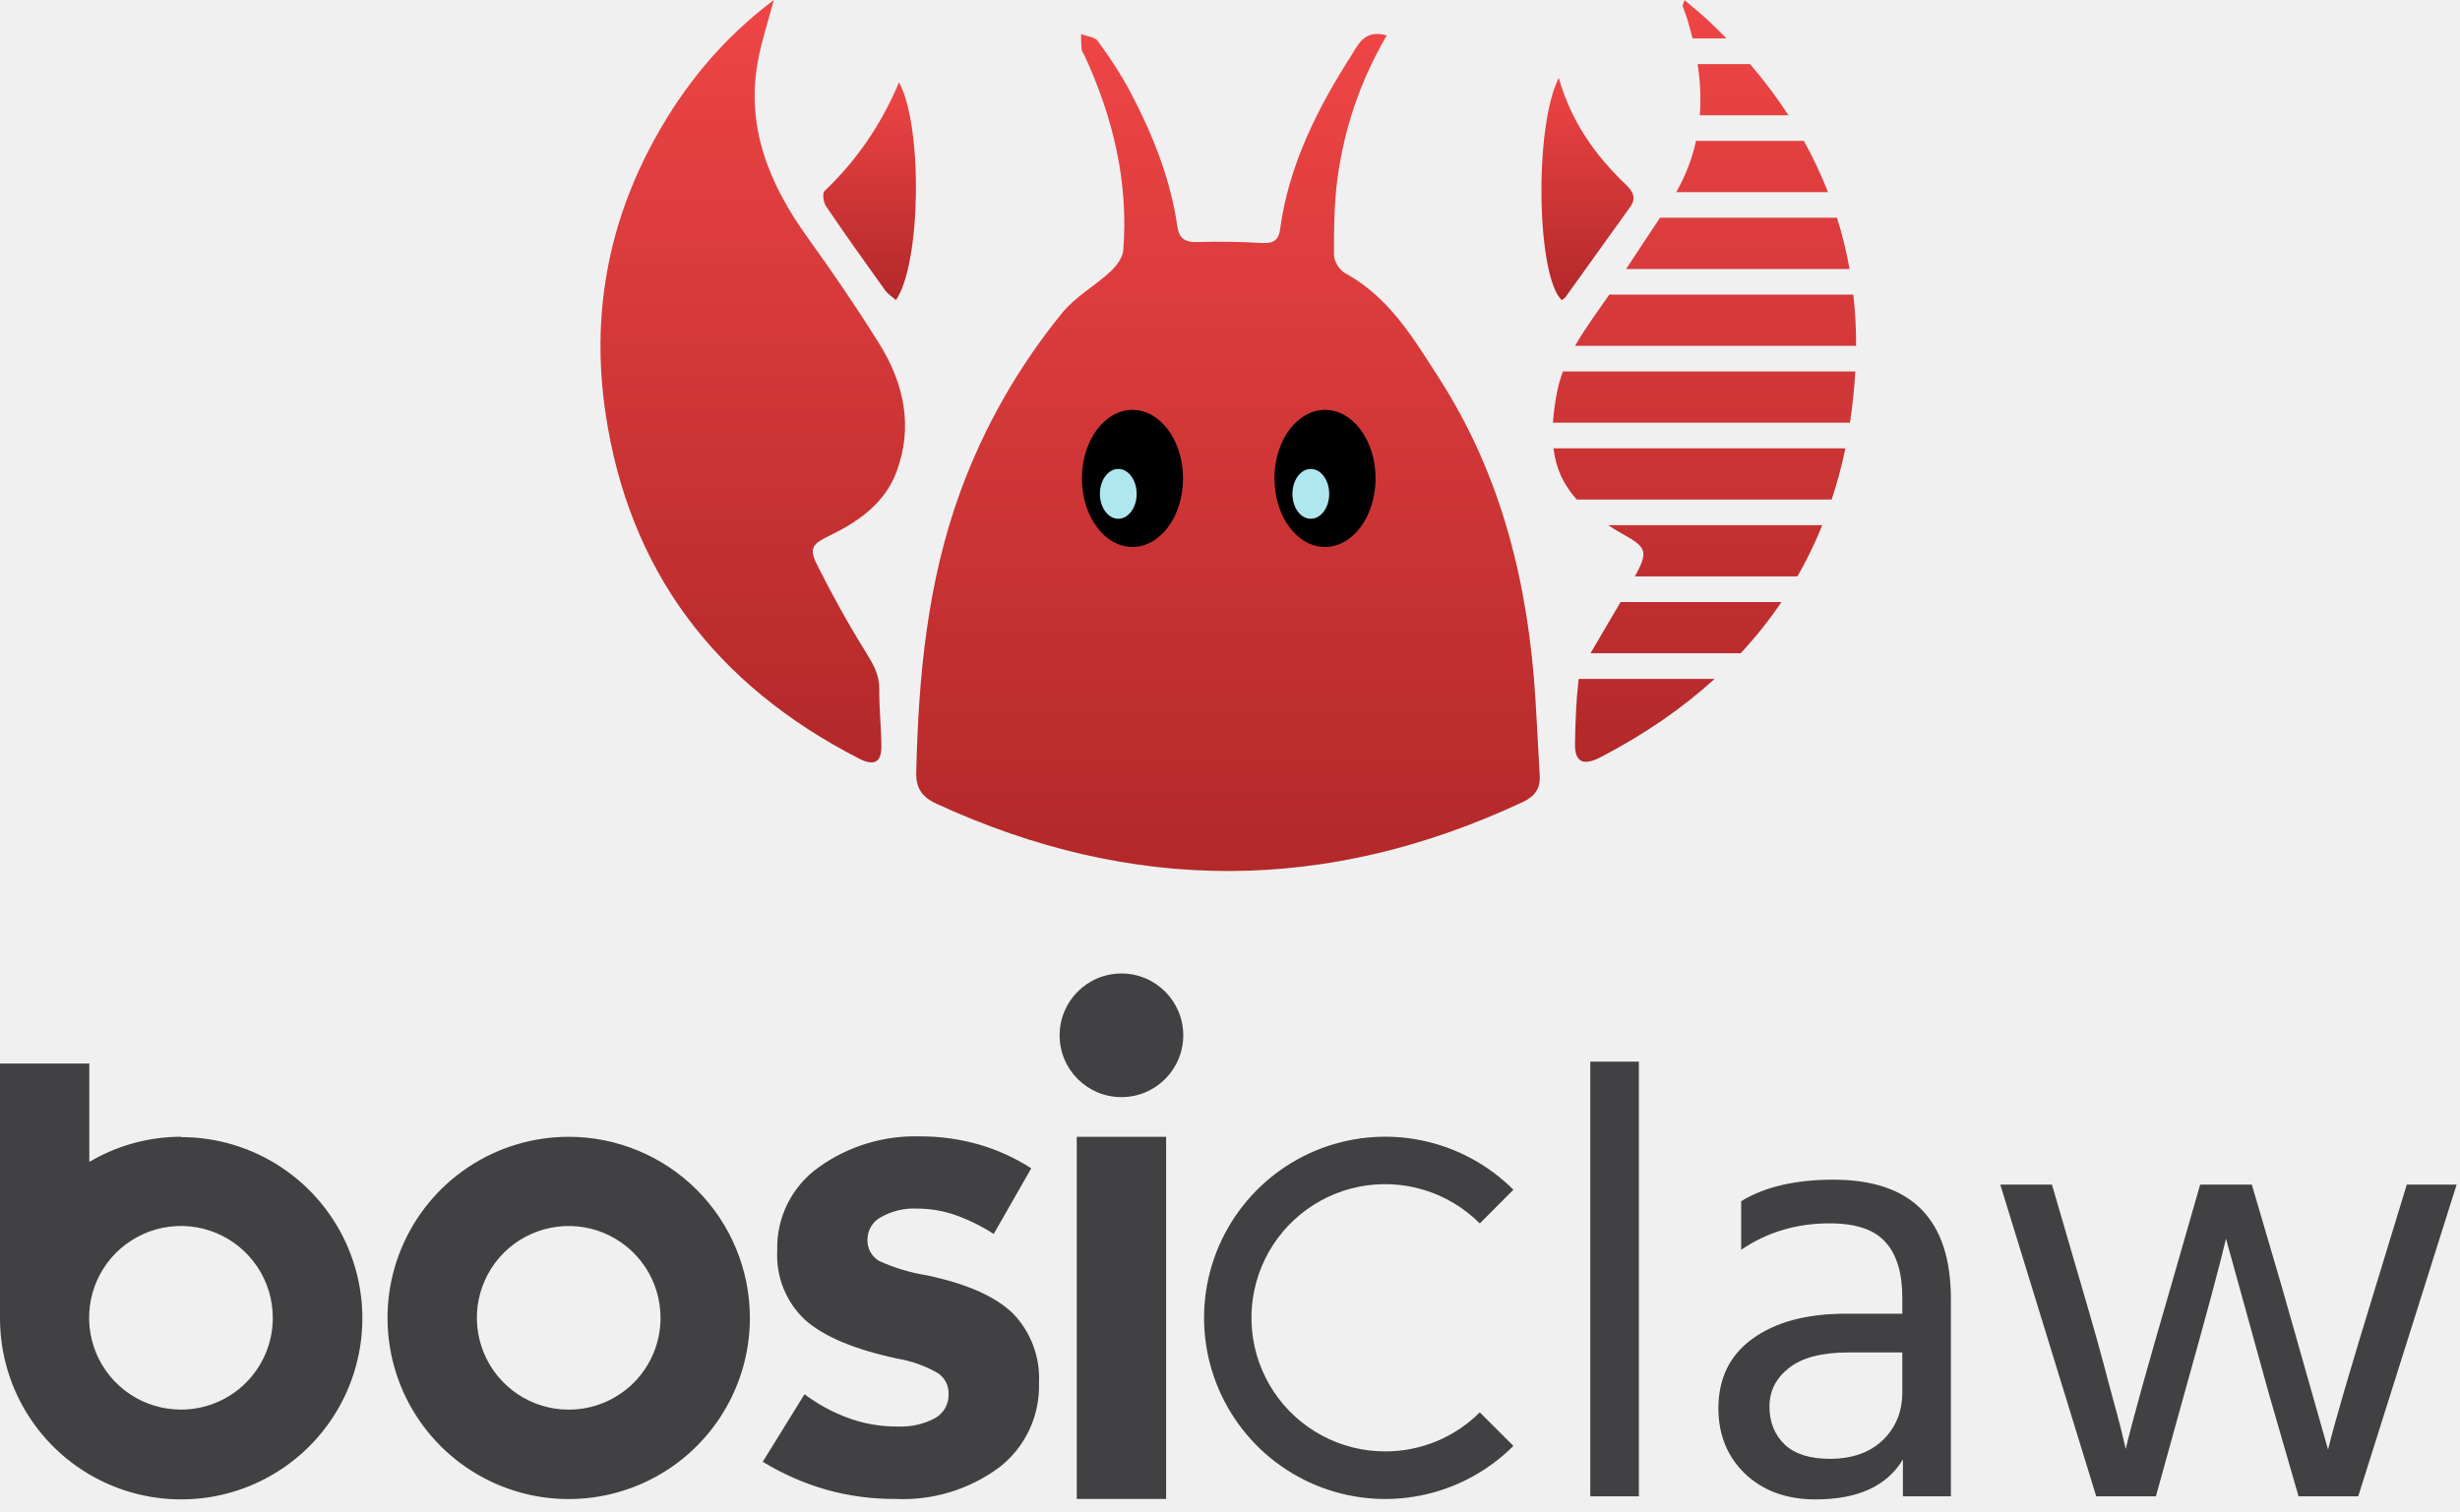
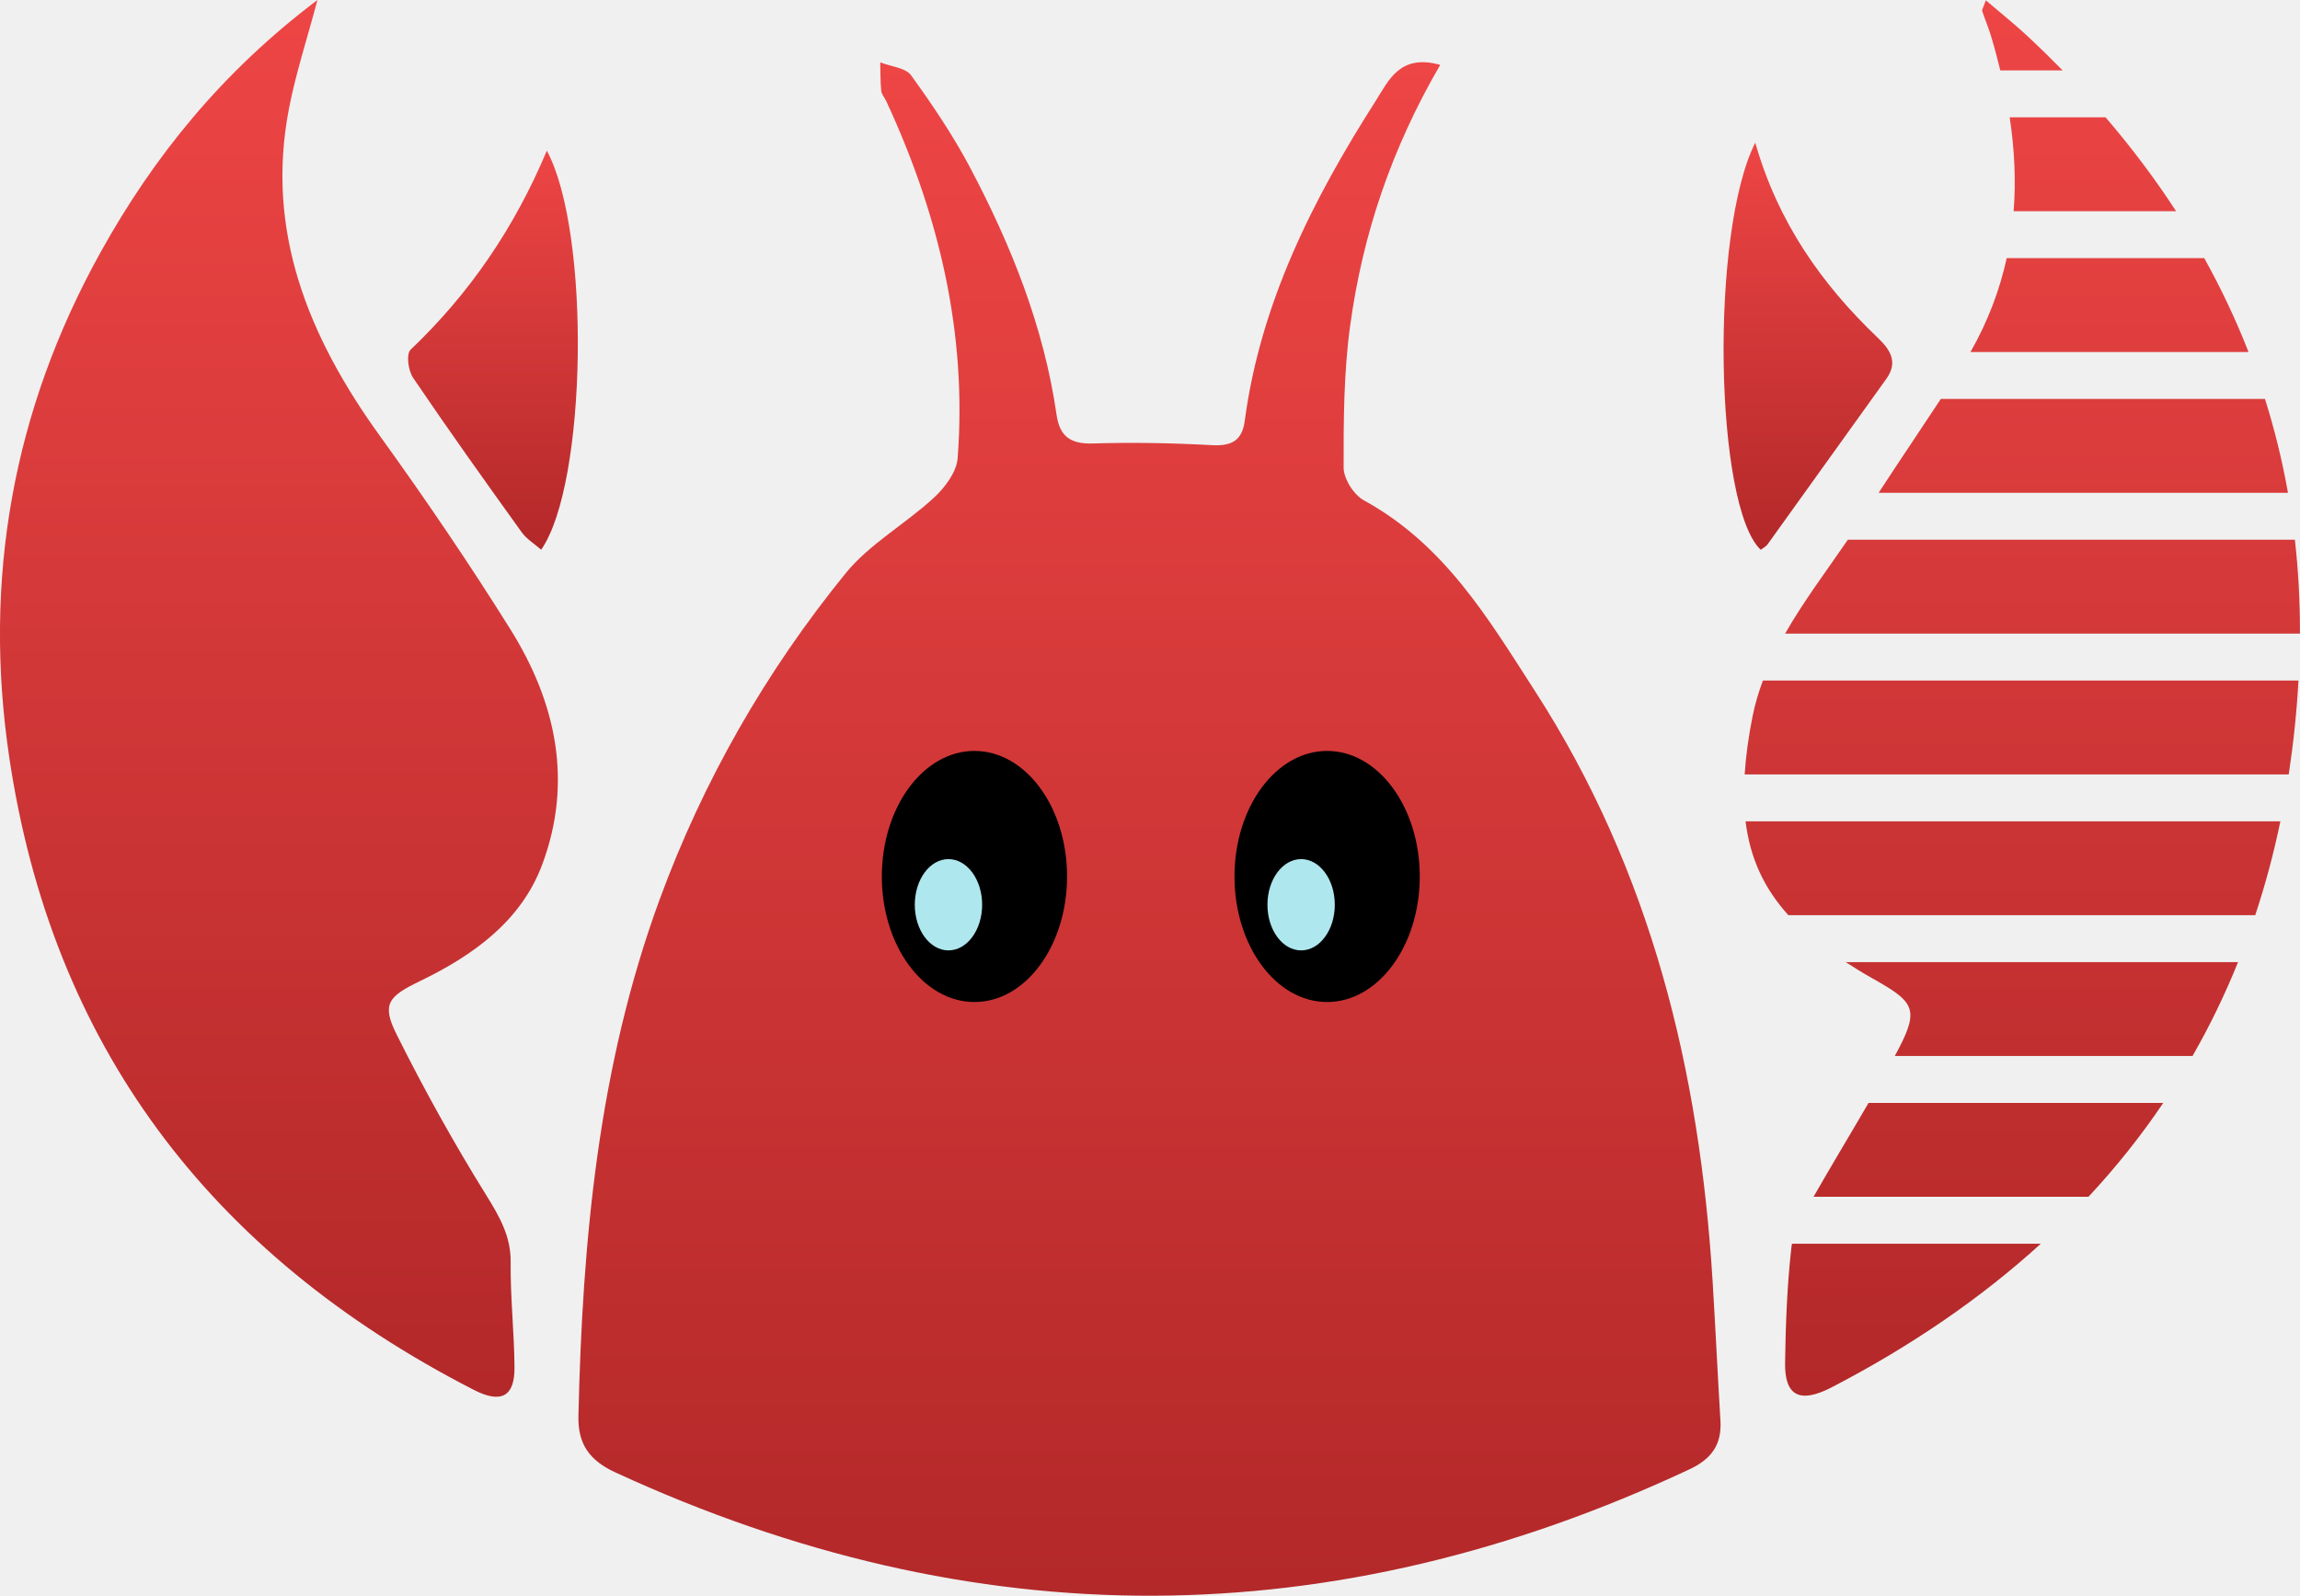
- <svg xmlns="http://www.w3.org/2000/svg" width="96" height="59" viewBox="0 0 96 59" fill="none">
-   <g clip-path="url(#clip0_5516_7074)">
-     <path d="M30.197 0C29.966 0.867 29.733 1.575 29.593 2.3C29.081 4.919 30.002 7.176 31.532 9.295C32.503 10.641 33.437 12.014 34.312 13.416C35.284 14.974 35.642 16.657 34.987 18.417C34.54 19.618 33.529 20.349 32.384 20.903C31.716 21.227 31.556 21.385 31.881 22.036C32.465 23.207 33.104 24.357 33.797 25.472C34.081 25.931 34.32 26.346 34.313 26.895C34.305 27.639 34.389 28.383 34.395 29.127C34.402 29.755 34.115 29.915 33.526 29.613C27.86 26.706 24.539 22.225 23.632 16.142C23.068 12.359 23.703 8.751 25.576 5.376C26.705 3.34 28.165 1.532 30.197 0Z" fill="url(#paint0_linear_5516_7074)" />
-     <path d="M34.964 11.713C34.821 11.588 34.653 11.486 34.55 11.343C33.767 10.253 32.988 9.162 32.237 8.053C32.131 7.898 32.083 7.545 32.183 7.449C33.451 6.243 34.4 4.839 35.084 3.211C36.023 4.948 35.941 10.308 34.964 11.712V11.713Z" fill="url(#paint1_linear_5516_7074)" />
-     <path d="M60.83 3.04C61.31 4.732 62.239 6.054 63.449 7.207C63.725 7.47 63.866 7.732 63.62 8.075C62.778 9.249 61.935 10.425 61.091 11.598C61.056 11.646 60.995 11.676 60.945 11.714C59.967 10.794 59.858 4.963 60.83 3.04Z" fill="url(#paint2_linear_5516_7074)" />
-     <path fill-rule="evenodd" clip-rule="evenodd" d="M52.749 2.141C53.013 1.727 53.252 1.14 54.115 1.382L54.116 1.384C53.069 3.183 52.462 5.013 52.199 6.933C52.062 7.931 52.056 8.951 52.059 9.961C52.059 10.201 52.273 10.541 52.493 10.662C54.216 11.608 55.144 13.187 56.132 14.72C58.62 18.576 59.644 22.836 59.92 27.297C59.982 28.288 60.028 29.283 60.087 30.274C60.116 30.764 59.912 31.078 59.434 31.303C51.816 34.876 44.193 34.898 36.548 31.375C35.979 31.113 35.743 30.761 35.756 30.167C35.842 26.427 36.181 22.721 37.489 19.16C38.414 16.643 39.741 14.315 41.454 12.21C41.96 11.588 42.727 11.162 43.331 10.604C43.568 10.385 43.814 10.056 43.836 9.762C44.04 7.103 43.44 4.579 42.316 2.156C42.281 2.081 42.216 2.01 42.209 1.933C42.189 1.733 42.192 1.53 42.187 1.329C42.411 1.417 42.726 1.444 42.842 1.603C43.297 2.231 43.734 2.88 44.095 3.561C44.978 5.23 45.674 6.967 45.944 8.834C46.009 9.287 46.225 9.465 46.721 9.449C47.564 9.423 48.41 9.439 49.252 9.485C49.69 9.509 49.898 9.376 49.953 8.963C50.286 6.467 51.398 4.255 52.749 2.141Z" fill="url(#paint3_linear_5516_7074)" />
-     <path d="M44.194 21.35C45.284 21.35 46.167 20.152 46.167 18.675C46.167 17.198 45.284 16 44.194 16C43.104 16 42.221 17.198 42.221 18.675C42.221 20.152 43.104 21.35 44.194 21.35Z" fill="black" />
-     <path d="M43.641 20.25C44.037 20.25 44.358 19.815 44.358 19.277C44.358 18.74 44.037 18.305 43.641 18.305C43.244 18.305 42.923 18.74 42.923 19.277C42.923 19.815 43.244 20.25 43.641 20.25Z" fill="#AFE7EF" />
-     <path d="M51.707 21.35C52.797 21.35 53.681 20.152 53.681 18.675C53.681 17.198 52.797 16 51.707 16C50.617 16 49.734 17.198 49.734 18.675C49.734 20.152 50.617 21.35 51.707 21.35Z" fill="black" />
-     <path d="M51.154 20.25C51.55 20.25 51.871 19.815 51.871 19.277C51.871 18.74 51.55 18.305 51.154 18.305C50.757 18.305 50.436 18.74 50.436 19.277C50.436 19.815 50.757 20.25 51.154 20.25Z" fill="#AFE7EF" />
-     <path fill-rule="evenodd" clip-rule="evenodd" d="M66.913 26.5C65.646 27.653 64.162 28.675 62.456 29.56C61.782 29.909 61.453 29.749 61.464 29.036C61.476 28.209 61.507 27.379 61.601 26.558C61.603 26.538 61.608 26.519 61.611 26.5H66.913ZM69.521 23.5C69.047 24.201 68.517 24.868 67.927 25.5H62.07C62.453 24.83 62.854 24.168 63.242 23.5H69.521ZM71.114 20.5C70.835 21.192 70.512 21.859 70.144 22.5H63.801C63.829 22.448 63.857 22.397 63.884 22.345C64.34 21.473 64.183 21.33 63.307 20.836C63.111 20.726 62.929 20.612 62.755 20.5H71.114ZM72.016 17.5C71.874 18.187 71.694 18.854 71.48 19.5H61.534C61.016 18.927 60.718 18.285 60.622 17.5H72.016ZM72.402 14.5C72.363 15.184 72.293 15.85 72.194 16.5H60.603C60.628 16.115 60.683 15.698 60.775 15.245C60.827 14.988 60.902 14.741 60.992 14.5H72.402ZM72.325 11.5C72.399 12.154 72.435 12.82 72.433 13.5H61.465C61.859 12.809 62.348 12.162 62.801 11.5H72.325ZM71.688 8.5C71.893 9.152 72.057 9.818 72.178 10.5H63.458C63.894 9.83 64.342 9.168 64.782 8.5H71.688ZM70.394 5.5C70.755 6.149 71.071 6.816 71.337 7.5H65.415C65.788 6.843 66.037 6.176 66.186 5.5H70.394ZM68.293 2.5C68.847 3.146 69.348 3.812 69.794 4.5H66.334C66.385 3.84 66.351 3.173 66.249 2.5H68.293ZM65.742 0.007C66.07 0.288 66.372 0.529 66.652 0.791C66.901 1.024 67.143 1.261 67.377 1.5H66.049C65.99 1.256 65.925 1.011 65.851 0.766C65.798 0.587 65.722 0.414 65.665 0.236C65.654 0.205 65.687 0.161 65.741 0.007H65.742Z" fill="url(#paint4_linear_5516_7074)" />
+ <svg xmlns="http://www.w3.org/2000/svg" width="49" height="34" viewBox="0 0 49 34" fill="none">
+   <g clip-path="url(#clip0_5529_4968)">
+     <path d="M6.763 0C6.532 0.867 6.299 1.575 6.159 2.3C5.647 4.919 6.568 7.176 8.098 9.295C9.069 10.641 10.002 12.014 10.878 13.416C11.85 14.974 12.208 16.657 11.553 18.417C11.106 19.618 10.095 20.349 8.95 20.903C8.282 21.227 8.122 21.385 8.447 22.036C9.031 23.207 9.67 24.357 10.363 25.472C10.647 25.931 10.886 26.346 10.879 26.895C10.871 27.639 10.955 28.383 10.961 29.127C10.968 29.755 10.681 29.915 10.092 29.613C4.426 26.706 1.105 22.225 0.198 16.142C-0.366 12.359 0.268 8.751 2.142 5.376C3.271 3.34 4.731 1.532 6.763 0Z" fill="url(#paint0_linear_5529_4968)" />
+     <path d="M11.53 11.713C11.387 11.588 11.219 11.486 11.116 11.343C10.333 10.253 9.554 9.162 8.803 8.053C8.697 7.898 8.649 7.545 8.749 7.449C10.017 6.243 10.966 4.839 11.65 3.211C12.589 4.948 12.507 10.308 11.53 11.712V11.713Z" fill="url(#paint1_linear_5529_4968)" />
+     <path d="M37.395 3.04C37.876 4.732 38.805 6.054 40.015 7.207C40.291 7.47 40.432 7.732 40.185 8.075C39.344 9.249 38.501 10.425 37.657 11.598C37.622 11.646 37.561 11.676 37.511 11.714C36.533 10.794 36.424 4.963 37.395 3.04Z" fill="url(#paint2_linear_5529_4968)" />
+     <path d="M29.314 2.141C29.578 1.727 29.819 1.14 30.681 1.382L30.682 1.384C29.635 3.183 29.028 5.013 28.765 6.933C28.628 7.931 28.623 8.951 28.625 9.961C28.625 10.201 28.839 10.542 29.059 10.662C30.782 11.608 31.71 13.187 32.699 14.72C35.187 18.576 36.21 22.837 36.486 27.298C36.547 28.289 36.593 29.283 36.653 30.274C36.681 30.764 36.478 31.078 36.001 31.303C28.382 34.876 20.759 34.898 13.115 31.375C12.546 31.113 12.31 30.761 12.323 30.167C12.409 26.426 12.748 22.721 14.055 19.16C14.98 16.643 16.307 14.315 18.02 12.21C18.527 11.588 19.294 11.162 19.897 10.604C20.134 10.385 20.38 10.056 20.402 9.762C20.605 7.103 20.006 4.58 18.882 2.157C18.847 2.082 18.782 2.01 18.774 1.934C18.754 1.734 18.759 1.53 18.753 1.329C18.977 1.417 19.293 1.444 19.409 1.603C19.863 2.231 20.301 2.88 20.662 3.561C21.545 5.23 22.24 6.968 22.509 8.835C22.575 9.288 22.791 9.465 23.288 9.449C24.13 9.423 24.976 9.439 25.817 9.485C26.256 9.509 26.464 9.376 26.519 8.963C26.852 6.467 27.963 4.255 29.314 2.141Z" fill="url(#paint3_linear_5529_4968)" />
+     <path d="M20.76 21.35C21.85 21.35 22.733 20.152 22.733 18.675C22.733 17.198 21.85 16 20.76 16C19.67 16 18.787 17.198 18.787 18.675C18.787 20.152 19.67 21.35 20.76 21.35Z" fill="black" />
+     <path d="M20.206 20.25C20.603 20.25 20.924 19.815 20.924 19.277C20.924 18.74 20.603 18.305 20.206 18.305C19.81 18.305 19.489 18.74 19.489 19.277C19.489 19.815 19.81 20.25 20.206 20.25Z" fill="#AFE7EF" />
+     <path d="M28.273 21.35C29.363 21.35 30.247 20.152 30.247 18.675C30.247 17.198 29.363 16 28.273 16C27.183 16 26.3 17.198 26.3 18.675C26.3 20.152 27.183 21.35 28.273 21.35Z" fill="black" />
+     <path d="M27.72 20.25C28.116 20.25 28.437 19.815 28.437 19.277C28.437 18.74 28.116 18.305 27.72 18.305C27.323 18.305 27.002 18.74 27.002 19.277C27.002 19.815 27.323 20.25 27.72 20.25Z" fill="#AFE7EF" />
+     <path d="M43.478 26.5C42.212 27.653 40.728 28.675 39.022 29.56C38.348 29.909 38.019 29.749 38.03 29.036C38.042 28.209 38.073 27.379 38.167 26.558C38.169 26.538 38.173 26.519 38.177 26.5H43.478ZM46.087 23.5C45.613 24.201 45.083 24.868 44.493 25.5H38.636C39.019 24.83 39.42 24.168 39.808 23.5H46.087ZM47.68 20.5C47.401 21.192 47.078 21.859 46.71 22.5H40.367C40.395 22.448 40.423 22.397 40.45 22.345C40.906 21.473 40.749 21.33 39.873 20.836C39.677 20.726 39.495 20.612 39.321 20.5H47.68ZM48.582 17.5C48.44 18.187 48.26 18.854 48.046 19.5H38.1C37.582 18.927 37.284 18.285 37.188 17.5H48.582ZM48.968 14.5C48.929 15.184 48.859 15.85 48.76 16.5H37.169C37.194 16.115 37.249 15.698 37.341 15.245C37.393 14.988 37.468 14.741 37.558 14.5H48.968ZM48.891 11.5C48.965 12.154 49.001 12.82 48.999 13.5H38.031C38.425 12.809 38.914 12.162 39.367 11.5H48.891ZM48.254 8.5C48.459 9.152 48.623 9.818 48.744 10.5H40.023C40.46 9.83 40.908 9.168 41.348 8.5H48.254ZM46.96 5.5C47.321 6.149 47.636 6.816 47.903 7.5H41.98C42.354 6.843 42.603 6.176 42.752 5.5H46.96ZM44.858 2.5C45.412 3.146 45.914 3.812 46.36 4.5H42.899C42.951 3.84 42.917 3.173 42.815 2.5H44.858ZM42.308 0.008C42.636 0.288 42.938 0.529 43.218 0.791C43.467 1.024 43.709 1.261 43.943 1.5H42.615C42.556 1.256 42.491 1.011 42.417 0.766C42.364 0.587 42.288 0.414 42.23 0.236C42.22 0.205 42.253 0.162 42.307 0.008H42.308Z" fill="url(#paint4_linear_5529_4968)" />
  </g>
-   <path fill-rule="evenodd" clip-rule="evenodd" d="M3.486 45.355C4.57 44.713 5.806 44.374 7.065 44.373V44.387C8.464 44.386 9.832 44.8 10.995 45.576C12.159 46.353 13.066 47.457 13.602 48.749C14.137 50.041 14.278 51.463 14.006 52.835C13.733 54.207 13.061 55.467 12.072 56.456C11.084 57.445 9.824 58.119 8.452 58.393C7.08 58.666 5.658 58.526 4.365 57.991C3.073 57.456 1.968 56.55 1.191 55.387C0.414 54.224 3.02331e-07 52.857 0 51.458V41.515H3.486V45.355ZM35.911 44.359C36.686 44.356 37.458 44.463 38.203 44.676C38.925 44.885 39.613 45.198 40.244 45.605L38.779 48.167C38.298 47.855 37.781 47.603 37.24 47.414C36.767 47.256 36.271 47.176 35.772 47.177C35.284 47.155 34.801 47.271 34.377 47.512C34.221 47.595 34.089 47.719 33.997 47.87C33.905 48.021 33.855 48.194 33.852 48.371C33.842 48.543 33.881 48.713 33.963 48.864C34.045 49.015 34.167 49.141 34.316 49.227C34.909 49.494 35.534 49.681 36.176 49.784C37.725 50.11 38.842 50.604 39.527 51.268C39.875 51.626 40.145 52.053 40.32 52.522C40.495 52.989 40.572 53.488 40.546 53.987C40.566 54.617 40.436 55.242 40.169 55.812C39.902 56.383 39.503 56.882 39.007 57.27C37.833 58.144 36.391 58.583 34.93 58.511C34.031 58.516 33.136 58.397 32.27 58.157C31.39 57.907 30.547 57.538 29.766 57.06L31.396 54.424C31.89 54.795 32.433 55.096 33.01 55.316C33.668 55.571 34.369 55.695 35.074 55.684C35.559 55.701 36.039 55.593 36.469 55.368C36.641 55.277 36.785 55.138 36.882 54.969C36.979 54.799 37.026 54.605 37.018 54.41C37.023 54.25 36.987 54.09 36.913 53.947C36.839 53.805 36.729 53.684 36.595 53.597C36.109 53.317 35.577 53.126 35.023 53.034C33.356 52.678 32.156 52.176 31.425 51.528C31.055 51.185 30.766 50.764 30.577 50.297C30.388 49.829 30.304 49.326 30.332 48.822C30.311 48.189 30.448 47.56 30.73 46.992C31.011 46.425 31.429 45.935 31.945 45.568C33.098 44.739 34.492 44.314 35.911 44.359ZM22.197 44.375C24.072 44.376 25.869 45.121 27.194 46.447C28.519 47.773 29.264 49.571 29.264 51.445C29.264 52.844 28.849 54.211 28.072 55.374C27.295 56.537 26.19 57.444 24.898 57.978C23.605 58.513 22.183 58.653 20.811 58.38C19.44 58.107 18.18 57.433 17.191 56.443C16.203 55.454 15.53 54.194 15.258 52.822C14.986 51.45 15.126 50.028 15.662 48.736C16.198 47.444 17.104 46.34 18.268 45.563C19.431 44.787 20.799 44.374 22.197 44.375ZM45.507 58.512H42.02V44.375H45.507V58.512ZM51.353 44.909C52.645 44.374 54.067 44.234 55.438 44.507C56.81 44.78 58.071 45.453 59.06 46.441L57.748 47.757C57.142 47.149 56.395 46.7 55.574 46.45C54.753 46.2 53.883 46.156 53.041 46.322C52.199 46.489 51.41 46.861 50.746 47.405C50.082 47.95 49.563 48.649 49.234 49.442C48.906 50.236 48.778 51.098 48.862 51.952C48.947 52.806 49.241 53.627 49.719 54.341C50.196 55.054 50.842 55.638 51.6 56.042C52.357 56.446 53.203 56.657 54.062 56.655C54.746 56.656 55.424 56.521 56.057 56.26C56.689 55.998 57.264 55.615 57.748 55.131L59.06 56.441C58.071 57.43 56.81 58.104 55.438 58.377C54.067 58.65 52.645 58.51 51.353 57.975C50.062 57.439 48.957 56.533 48.18 55.37C47.403 54.207 46.988 52.84 46.988 51.441C46.988 50.043 47.403 48.675 48.18 47.513C48.957 46.35 50.062 45.444 51.353 44.909ZM23.566 48.13C22.912 47.858 22.191 47.787 21.495 47.925C20.799 48.063 20.16 48.405 19.658 48.906C19.157 49.408 18.816 50.047 18.678 50.743C18.54 51.439 18.611 52.159 18.883 52.815C19.155 53.47 19.615 54.029 20.205 54.423C20.795 54.816 21.488 55.026 22.197 55.025C23.147 55.025 24.057 54.648 24.729 53.977C25.4 53.305 25.777 52.395 25.777 51.445C25.778 50.736 25.568 50.042 25.175 49.452C24.781 48.862 24.221 48.402 23.566 48.13ZM8.435 48.129C7.78 47.857 7.059 47.786 6.363 47.924C5.668 48.062 5.028 48.404 4.526 48.905C4.025 49.407 3.684 50.046 3.546 50.741C3.408 51.437 3.479 52.158 3.751 52.813C4.023 53.468 4.483 54.028 5.073 54.422C5.663 54.815 6.356 55.024 7.065 55.023C8.015 55.023 8.925 54.647 9.597 53.976C10.268 53.304 10.646 52.394 10.646 51.444C10.646 50.735 10.437 50.041 10.043 49.451C9.649 48.861 9.09 48.401 8.435 48.129ZM43.763 38C45.095 38 46.176 39.081 46.176 40.413C46.176 41.746 45.095 42.826 43.763 42.826C42.43 42.826 41.351 41.746 41.351 40.413C41.351 39.081 42.43 38 43.763 38Z" fill="#414042" />
-   <path d="M84.132 58.409H81.804L78.06 46.241H80.076L81.252 50.273C81.668 51.681 82.012 52.913 82.284 53.969C82.572 55.009 82.756 55.705 82.836 56.057L82.956 56.561C83.196 55.537 83.78 53.433 84.708 50.249L85.86 46.241H87.876L89.052 50.249L90.852 56.585C91.076 55.641 91.692 53.529 92.7 50.249L93.924 46.241H95.868L92.028 58.409H89.7L88.548 54.425L86.868 48.353C86.628 49.377 86.084 51.401 85.236 54.425L84.132 58.409Z" fill="#414042" />
-   <path d="M71.404 56.945C72.268 56.945 72.956 56.705 73.468 56.225C73.98 55.729 74.236 55.105 74.236 54.353V52.793H72.124C71.1 52.793 70.332 52.993 69.82 53.393C69.308 53.793 69.052 54.297 69.052 54.905C69.052 55.513 69.252 56.009 69.652 56.393C70.052 56.761 70.636 56.945 71.404 56.945ZM74.26 56.969C73.636 58.009 72.5 58.529 70.852 58.529C69.716 58.529 68.796 58.193 68.092 57.521C67.404 56.849 67.06 56.001 67.06 54.977C67.06 53.809 67.5 52.905 68.38 52.265C69.276 51.609 70.492 51.281 72.028 51.281H74.236V50.657C74.236 49.697 74.02 48.977 73.588 48.497C73.156 48.001 72.428 47.753 71.404 47.753C70.108 47.753 68.956 48.097 67.948 48.785V46.889C68.86 46.329 70.06 46.049 71.548 46.049C74.604 46.049 76.132 47.601 76.132 50.705V58.409H74.26V56.969Z" fill="#414042" />
-   <path d="M63.956 58.409H62.06V41.441H63.956V58.409Z" fill="#414042" />
  <defs>
-     <linearGradient id="paint0_linear_5516_7074" x1="29.377" y1="0" x2="29.377" y2="29.761" gradientUnits="userSpaceOnUse">
+     <linearGradient id="paint0_linear_5529_4968" x1="5.942" y1="0" x2="5.942" y2="29.761" gradientUnits="userSpaceOnUse">
      <stop stop-color="#EE4545" />
      <stop offset="1" stop-color="#B32829" />
    </linearGradient>
-     <linearGradient id="paint1_linear_5516_7074" x1="33.937" y1="3.211" x2="33.937" y2="11.713" gradientUnits="userSpaceOnUse">
+     <linearGradient id="paint1_linear_5529_4968" x1="10.503" y1="3.211" x2="10.503" y2="11.713" gradientUnits="userSpaceOnUse">
      <stop stop-color="#EE4545" />
      <stop offset="1" stop-color="#B32829" />
    </linearGradient>
-     <linearGradient id="paint2_linear_5516_7074" x1="61.95" y1="3.04" x2="61.95" y2="11.714" gradientUnits="userSpaceOnUse">
+     <linearGradient id="paint2_linear_5529_4968" x1="38.516" y1="3.04" x2="38.516" y2="11.714" gradientUnits="userSpaceOnUse">
      <stop stop-color="#EE4545" />
      <stop offset="1" stop-color="#B32829" />
    </linearGradient>
-     <linearGradient id="paint3_linear_5516_7074" x1="47.923" y1="1.325" x2="47.923" y2="34" gradientUnits="userSpaceOnUse">
+     <linearGradient id="paint3_linear_5529_4968" x1="24.489" y1="1.325" x2="24.489" y2="34" gradientUnits="userSpaceOnUse">
      <stop stop-color="#EE4545" />
      <stop offset="1" stop-color="#B32829" />
    </linearGradient>
-     <linearGradient id="paint4_linear_5516_7074" x1="66.51" y1="0.006" x2="66.51" y2="29.738" gradientUnits="userSpaceOnUse">
+     <linearGradient id="paint4_linear_5529_4968" x1="43.076" y1="0.007" x2="43.076" y2="29.738" gradientUnits="userSpaceOnUse">
      <stop stop-color="#EE4545" />
      <stop offset="1" stop-color="#B32829" />
    </linearGradient>
-     <clipPath id="clip0_5516_7074">
-       <rect width="49" height="34" fill="white" transform="translate(23.4341)" />
+     <clipPath id="clip0_5529_4968">
+       <rect width="49" height="34" fill="white" />
    </clipPath>
  </defs>
</svg>
